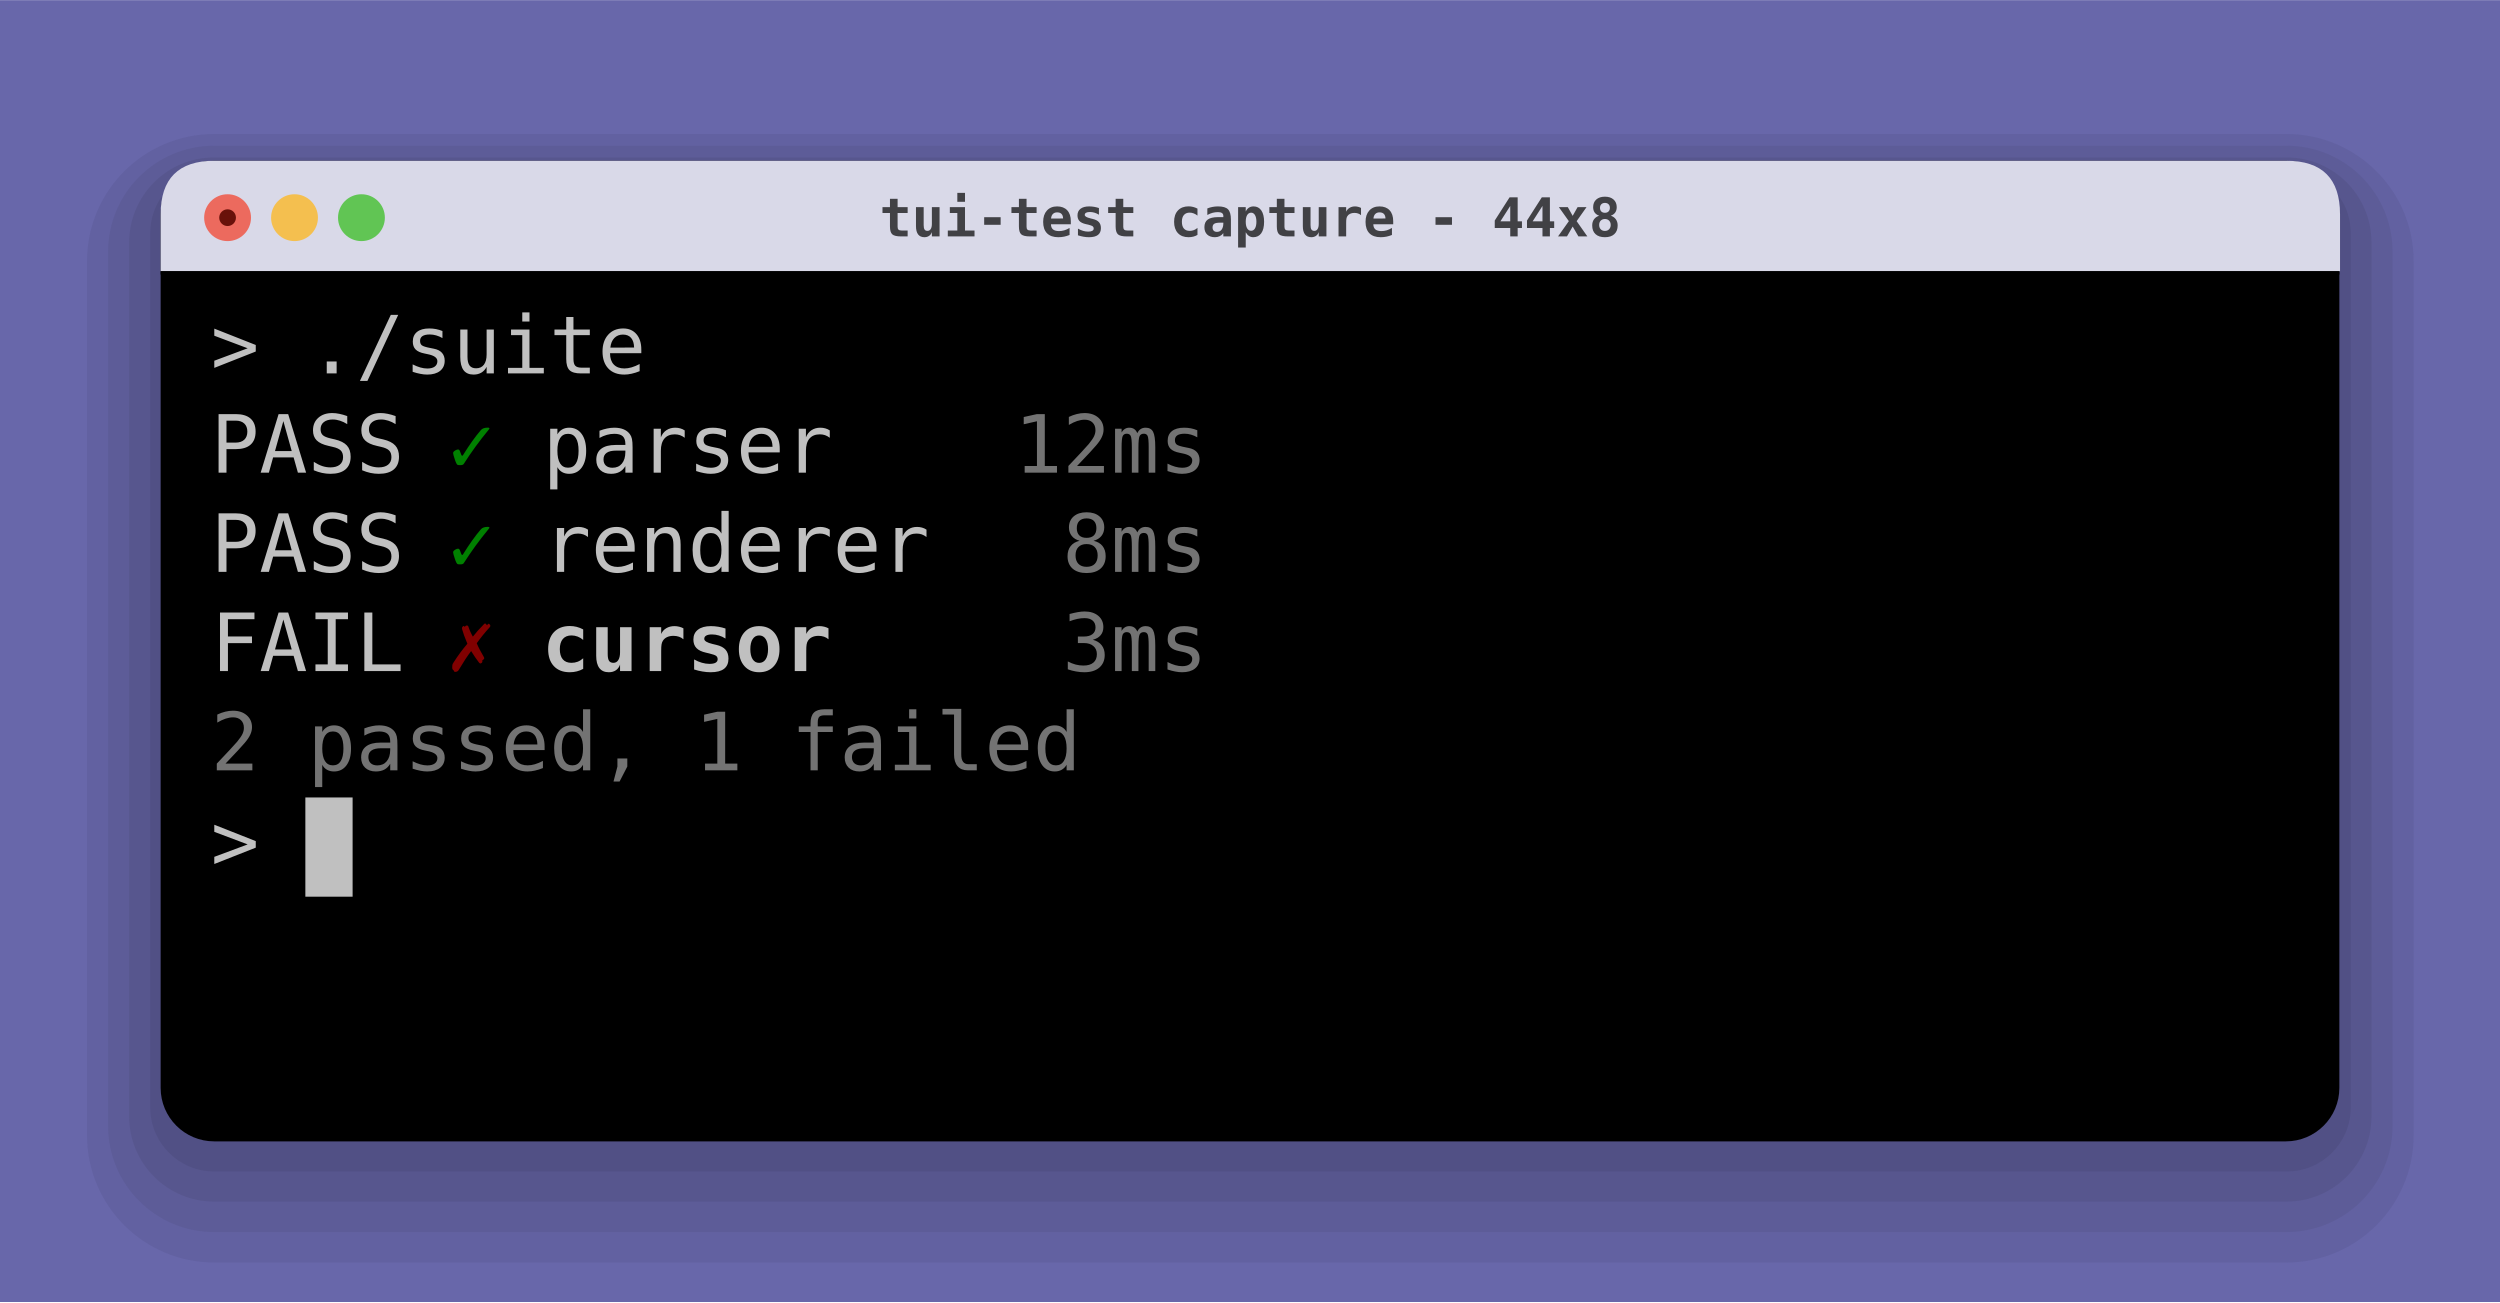
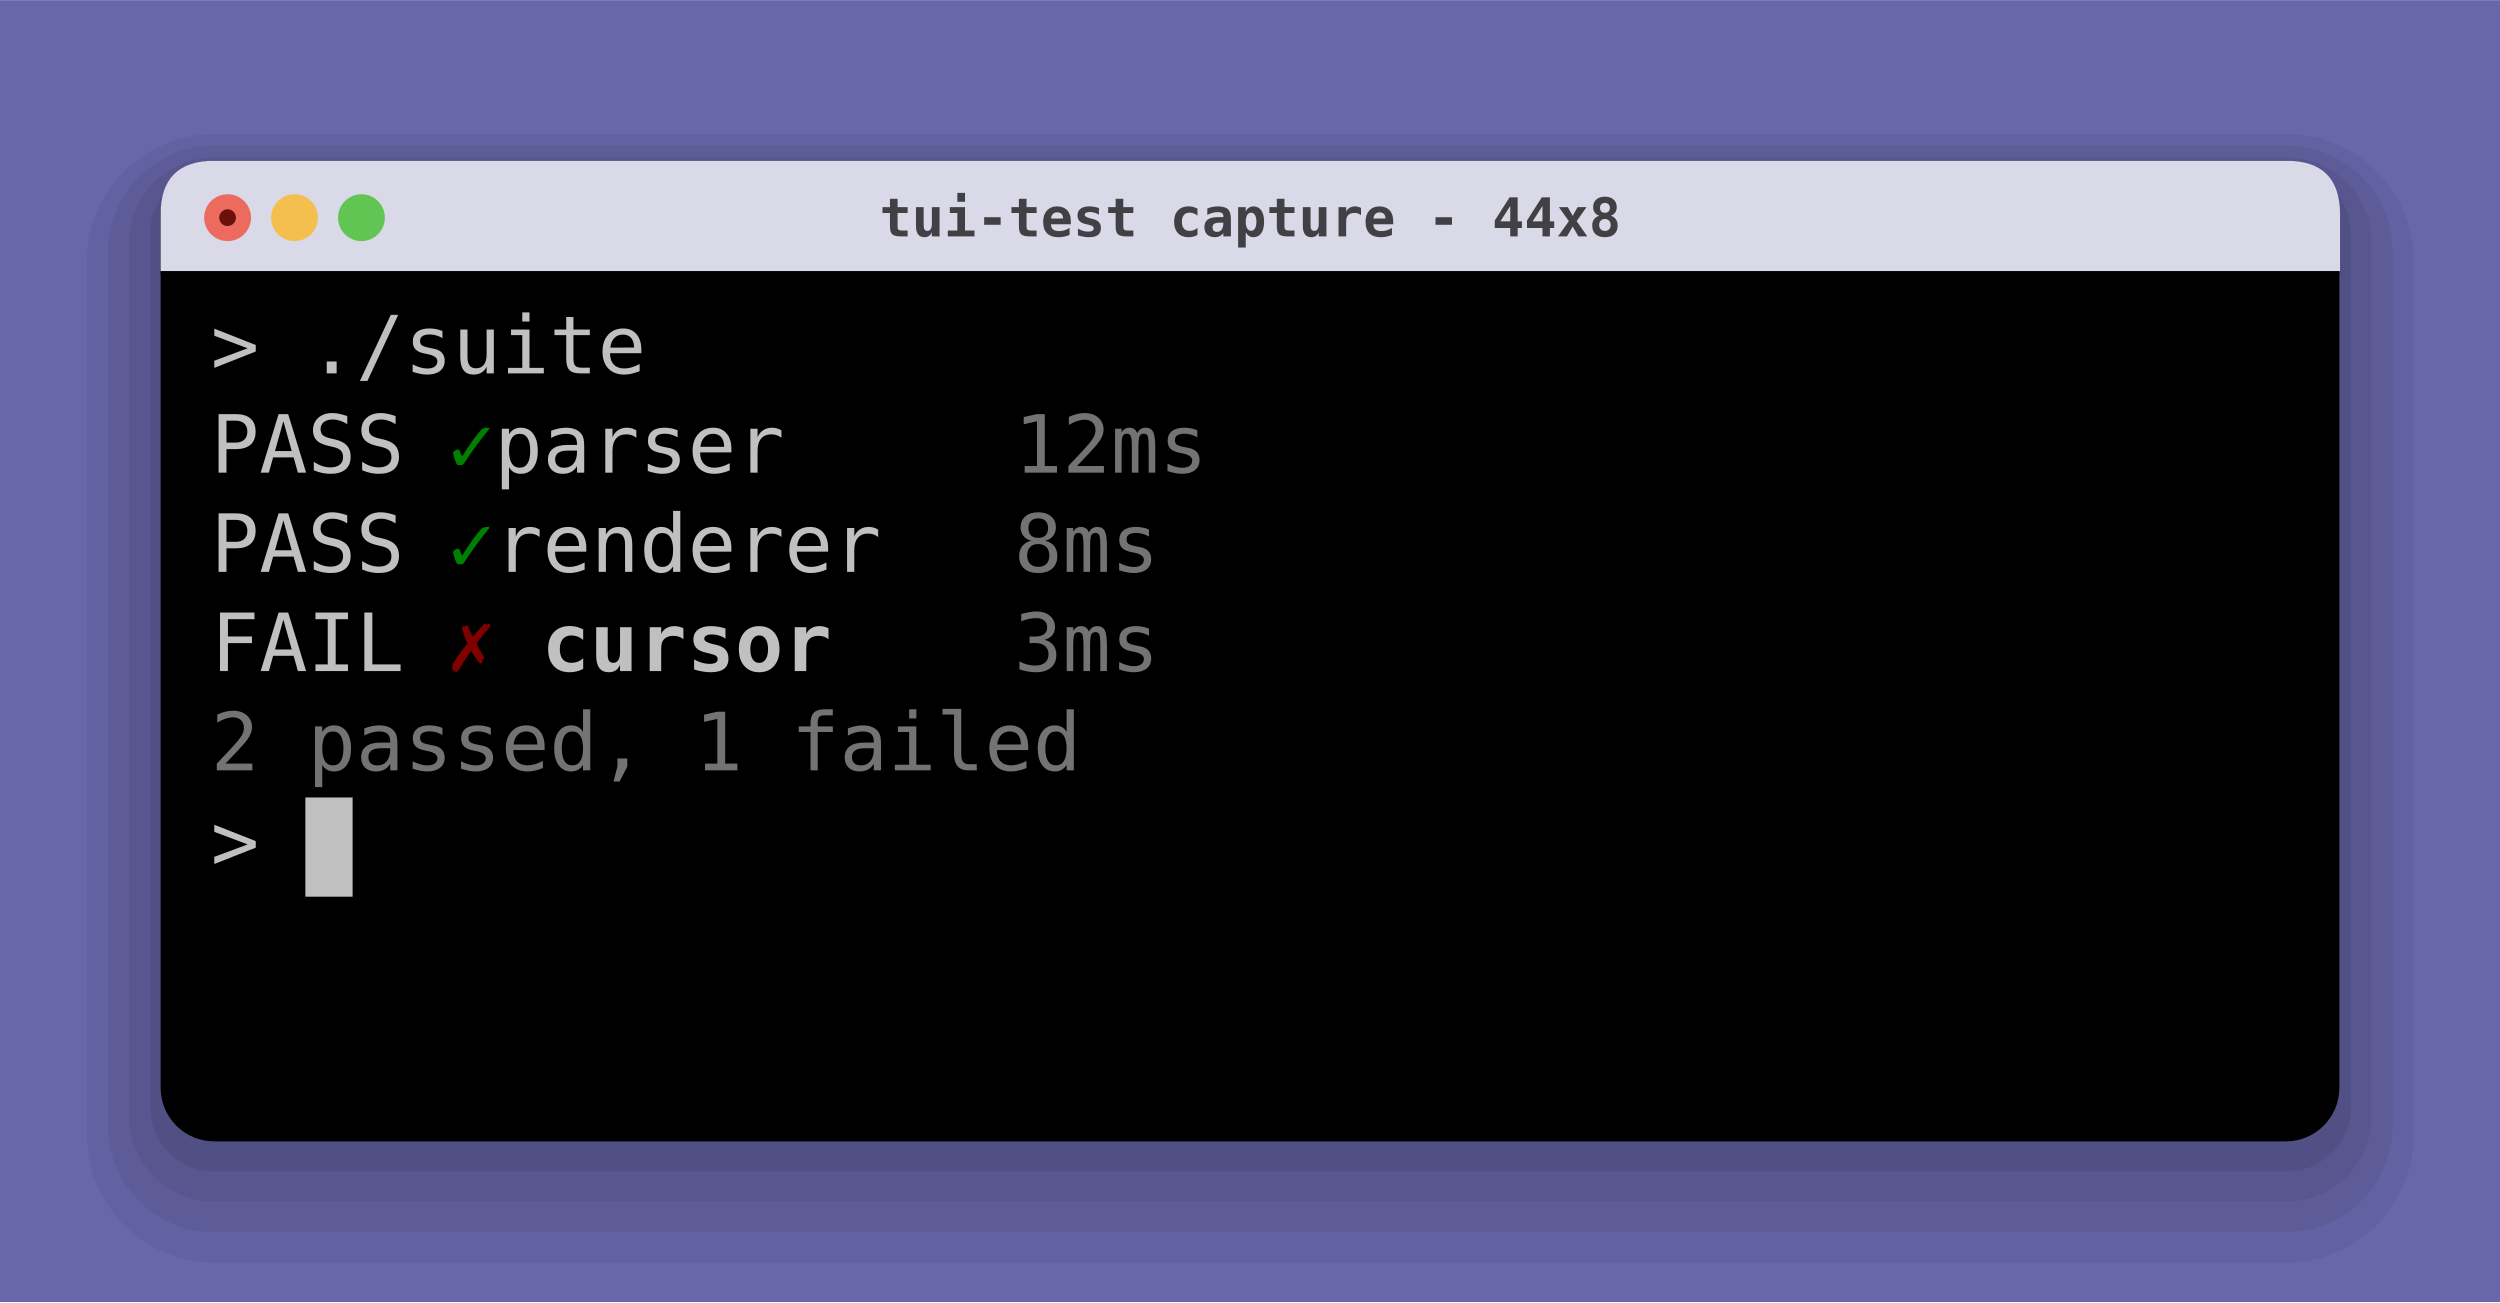
- <svg xmlns="http://www.w3.org/2000/svg" width="747.177" height="389.176" viewBox="0 0 747 389" font-family="'Cascadia Code','JetBrains Mono','Fira Code',Menlo,Consolas,'DejaVu Sans Mono',monospace" font-size="24px">
+ <svg xmlns="http://www.w3.org/2000/svg" width="747.177" height="389.176" font-family="'Cascadia Code','JetBrains Mono','Fira Code',Menlo,Consolas,'DejaVu Sans Mono',monospace" font-size="24" viewBox="0 0 747 389">
  <rect width="747" height="389" fill="#6867aa" />
-   <rect x="26.0" y="40.0" width="695.2" height="337.2" rx="38.0" fill="#1a1a2e" fill-opacity="0.071" />
-   <rect x="32.3" y="43.5" width="682.6" height="324.6" rx="31.7" fill="#1a1a2e" fill-opacity="0.078" />
-   <rect x="38.6" y="47.0" width="670.0" height="312.0" rx="25.4" fill="#1a1a2e" fill-opacity="0.086" />
-   <rect x="44.9" y="50.5" width="657.5" height="299.5" rx="19.1" fill="#1a1a2e" fill-opacity="0.094" />
+   <rect width="695.2" height="337.2" x="26" y="40" fill="#1a1a2e" fill-opacity=".071" rx="38" />
+   <rect width="682.6" height="324.6" x="32.3" y="43.5" fill="#1a1a2e" fill-opacity=".078" rx="31.7" />
+   <rect width="670" height="312" x="38.6" y="47" fill="#1a1a2e" fill-opacity=".086" rx="25.4" />
+   <rect width="657.5" height="299.5" x="44.9" y="50.5" fill="#1a1a2e" fill-opacity=".094" rx="19.1" />
  <g transform="translate(48 48)">
-     <rect width="651" height="293" rx="16" fill="#000000" />
-     <path d="M0 16.0 Q0 0 16.0 0 H635.2 Q651.2 0 651.2 16.0 V33.0 H0 Z" fill="#d9d9e8" />
-     <rect y="33.0" width="651" height="1.0" fill="#000000" />
-     <circle cx="20.0" cy="17.0" r="7.0" fill="#ec6a5e" />
-     <circle cx="40.0" cy="17.0" r="7.0" fill="#f4bf4f" />
-     <circle cx="60.0" cy="17.0" r="7.0" fill="#61c554" />
-     <circle cx="20.0" cy="17.0" r="2.5" fill="#69110a" />
-     <text x="325.59" y="22.60" fill="#414145" font-size="16px" font-weight="bold" text-anchor="middle" xml:space="preserve">tui-test capture - 44x8</text>
-     <text x="15.00" y="63.54" fill="#c0c0c0" textLength="621.18" lengthAdjust="spacingAndGlyphs" xml:space="preserve">&gt; ./suite                                   </text>
-     <text x="15.00" y="93.19" fill="#c0c0c0" textLength="70.59" lengthAdjust="spacingAndGlyphs" xml:space="preserve">PASS </text>
-     <text x="85.59" y="93.19" fill="#008000" textLength="14.12" lengthAdjust="spacingAndGlyphs" xml:space="preserve">✓</text>
-     <text x="99.71" y="93.19" fill="#c0c0c0" textLength="155.29" lengthAdjust="spacingAndGlyphs" xml:space="preserve"> parser    </text>
-     <text x="255.00" y="93.19" fill="#737373" textLength="56.47" lengthAdjust="spacingAndGlyphs" xml:space="preserve">12ms</text>
-     <text x="15.00" y="122.84" fill="#c0c0c0" textLength="70.59" lengthAdjust="spacingAndGlyphs" xml:space="preserve">PASS </text>
-     <text x="85.59" y="122.84" fill="#008000" textLength="14.12" lengthAdjust="spacingAndGlyphs" xml:space="preserve">✓</text>
-     <text x="99.71" y="122.84" fill="#c0c0c0" textLength="155.29" lengthAdjust="spacingAndGlyphs" xml:space="preserve"> renderer  </text>
-     <text x="255.00" y="122.84" fill="#737373" textLength="56.47" lengthAdjust="spacingAndGlyphs" xml:space="preserve"> 8ms</text>
-     <text x="15.00" y="152.48" fill="#c0c0c0" textLength="70.59" lengthAdjust="spacingAndGlyphs" xml:space="preserve">FAIL </text>
-     <text x="85.59" y="152.48" fill="#800000" textLength="14.12" lengthAdjust="spacingAndGlyphs" xml:space="preserve">✗</text>
-     <text x="113.82" y="152.48" fill="#c0c0c0" font-weight="bold" textLength="84.71" lengthAdjust="spacingAndGlyphs" xml:space="preserve">cursor</text>
-     <text x="255.00" y="152.48" fill="#737373" textLength="56.47" lengthAdjust="spacingAndGlyphs" xml:space="preserve"> 3ms</text>
-     <text x="15.00" y="182.13" fill="#737373" textLength="254.12" lengthAdjust="spacingAndGlyphs" xml:space="preserve">2 passed, 1 failed</text>
-     <text x="15.00" y="211.78" fill="#c0c0c0" textLength="621.18" lengthAdjust="spacingAndGlyphs" xml:space="preserve">&gt;                                           </text>
-     <rect x="43.24" y="190.24" width="14.12" height="29.65" fill="#c0c0c0" />
+     <rect width="651" height="293" fill="#000" rx="16" />
+     <path fill="#d9d9e8" d="M0 16.0 Q0 0 16.0 0 H635.2 Q651.2 0 651.2 16.0 V33.0 H0 Z" />
+     <rect width="651" height="1" y="33" fill="#000" />
+     <circle cx="20" cy="17" r="7" fill="#ec6a5e" />
+     <circle cx="40" cy="17" r="7" fill="#f4bf4f" />
+     <circle cx="60" cy="17" r="7" fill="#61c554" />
+     <circle cx="20" cy="17" r="2.5" fill="#69110a" />
+     <text x="325.59" y="22.6" fill="#414145" font-size="16" font-weight="bold" text-anchor="middle" xml:space="preserve">tui-test capture - 44x8</text>
+     <text x="15" y="63.54" fill="silver" lengthAdjust="spacingAndGlyphs" textLength="621.18" xml:space="preserve">&gt; ./suite</text>
+     <text x="15" y="93.19" fill="silver" lengthAdjust="spacingAndGlyphs" textLength="70.59" xml:space="preserve">PASS</text>
+     <text x="85.59" y="93.19" fill="green" lengthAdjust="spacingAndGlyphs" textLength="14.12" xml:space="preserve">✓</text>
+     <text x="99.71" y="93.19" fill="silver" lengthAdjust="spacingAndGlyphs" textLength="155.29" xml:space="preserve">parser</text>
+     <text x="255" y="93.19" fill="#737373" lengthAdjust="spacingAndGlyphs" textLength="56.47" xml:space="preserve">12ms</text>
+     <text x="15" y="122.84" fill="silver" lengthAdjust="spacingAndGlyphs" textLength="70.59" xml:space="preserve">PASS</text>
+     <text x="85.59" y="122.84" fill="green" lengthAdjust="spacingAndGlyphs" textLength="14.12" xml:space="preserve">✓</text>
+     <text x="99.71" y="122.84" fill="silver" lengthAdjust="spacingAndGlyphs" textLength="155.29" xml:space="preserve">renderer</text>
+     <text x="255" y="122.84" fill="#737373" lengthAdjust="spacingAndGlyphs" textLength="56.47" xml:space="preserve">8ms</text>
+     <text x="15" y="152.48" fill="silver" lengthAdjust="spacingAndGlyphs" textLength="70.59" xml:space="preserve">FAIL</text>
+     <text x="85.59" y="152.48" fill="maroon" lengthAdjust="spacingAndGlyphs" textLength="14.12" xml:space="preserve">✗</text>
+     <text x="113.82" y="152.48" fill="silver" font-weight="bold" lengthAdjust="spacingAndGlyphs" textLength="84.71" xml:space="preserve">cursor</text>
+     <text x="255" y="152.48" fill="#737373" lengthAdjust="spacingAndGlyphs" textLength="56.47" xml:space="preserve">3ms</text>
+     <text x="15" y="182.13" fill="#737373" lengthAdjust="spacingAndGlyphs" textLength="254.12" xml:space="preserve">2 passed, 1 failed</text>
+     <text x="15" y="211.78" fill="silver" lengthAdjust="spacingAndGlyphs" textLength="621.18" xml:space="preserve">&gt;</text>
+     <rect width="14.12" height="29.65" x="43.24" y="190.24" fill="silver" />
  </g>
</svg>
